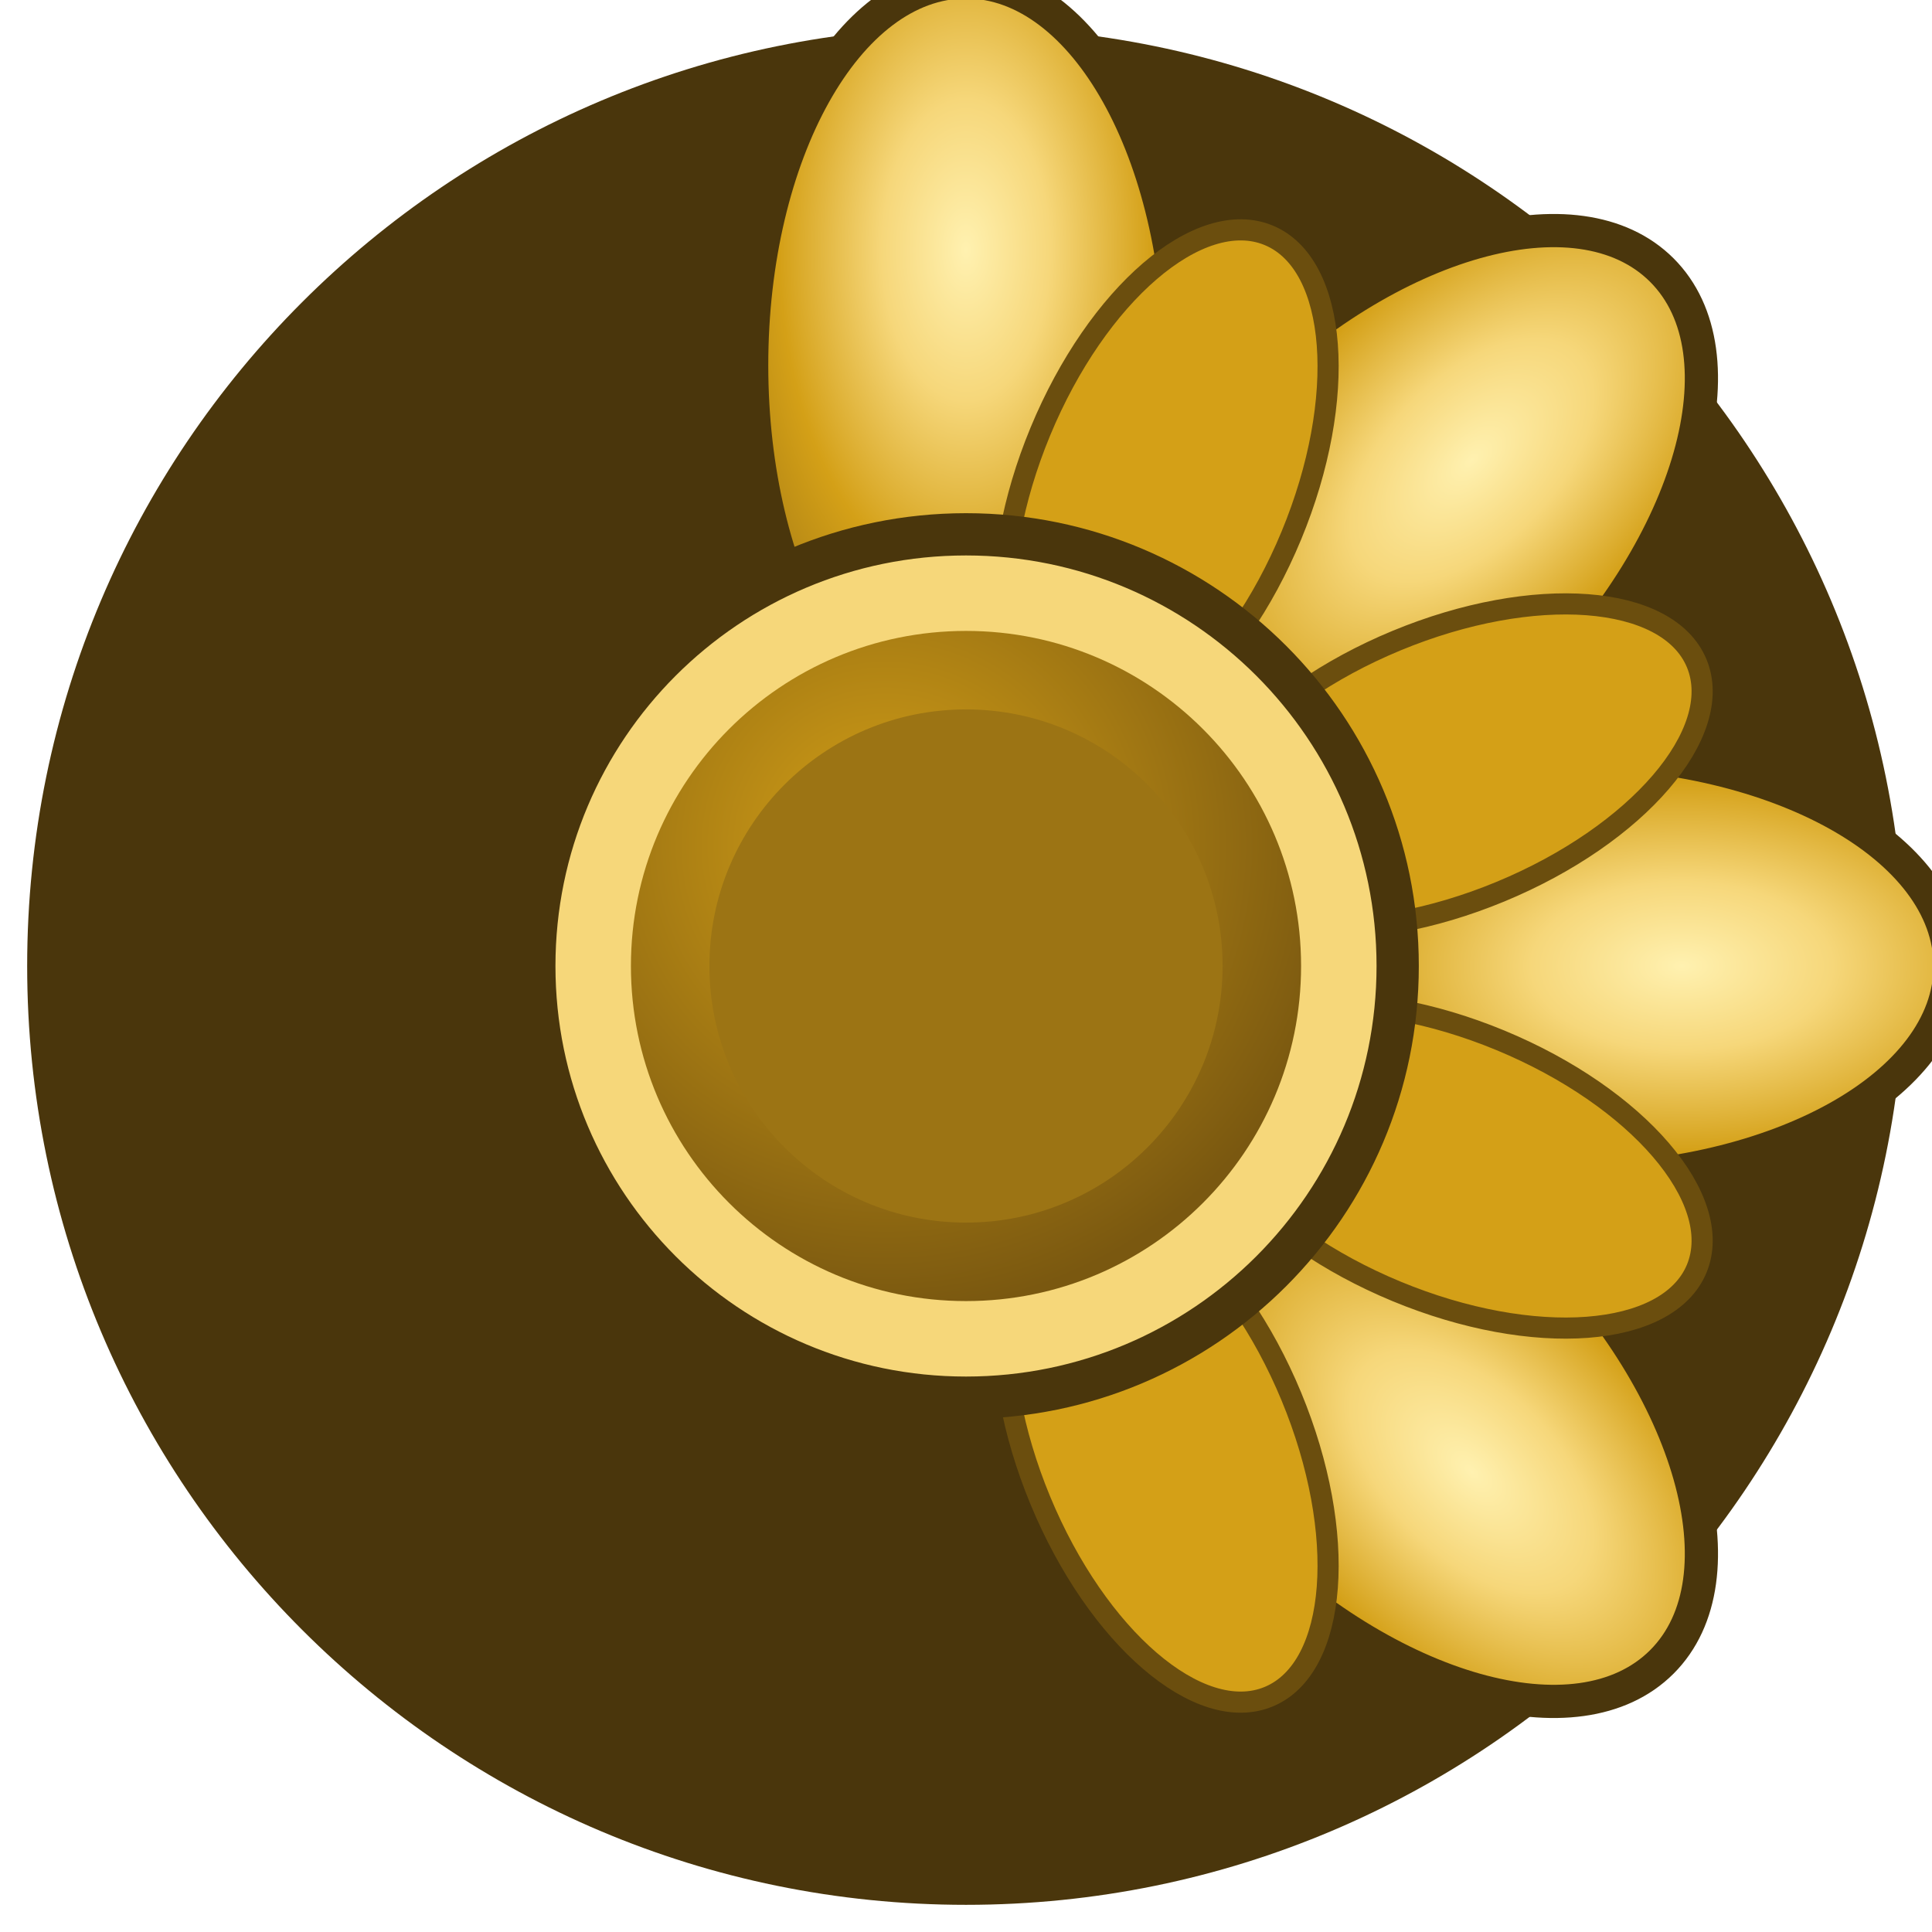
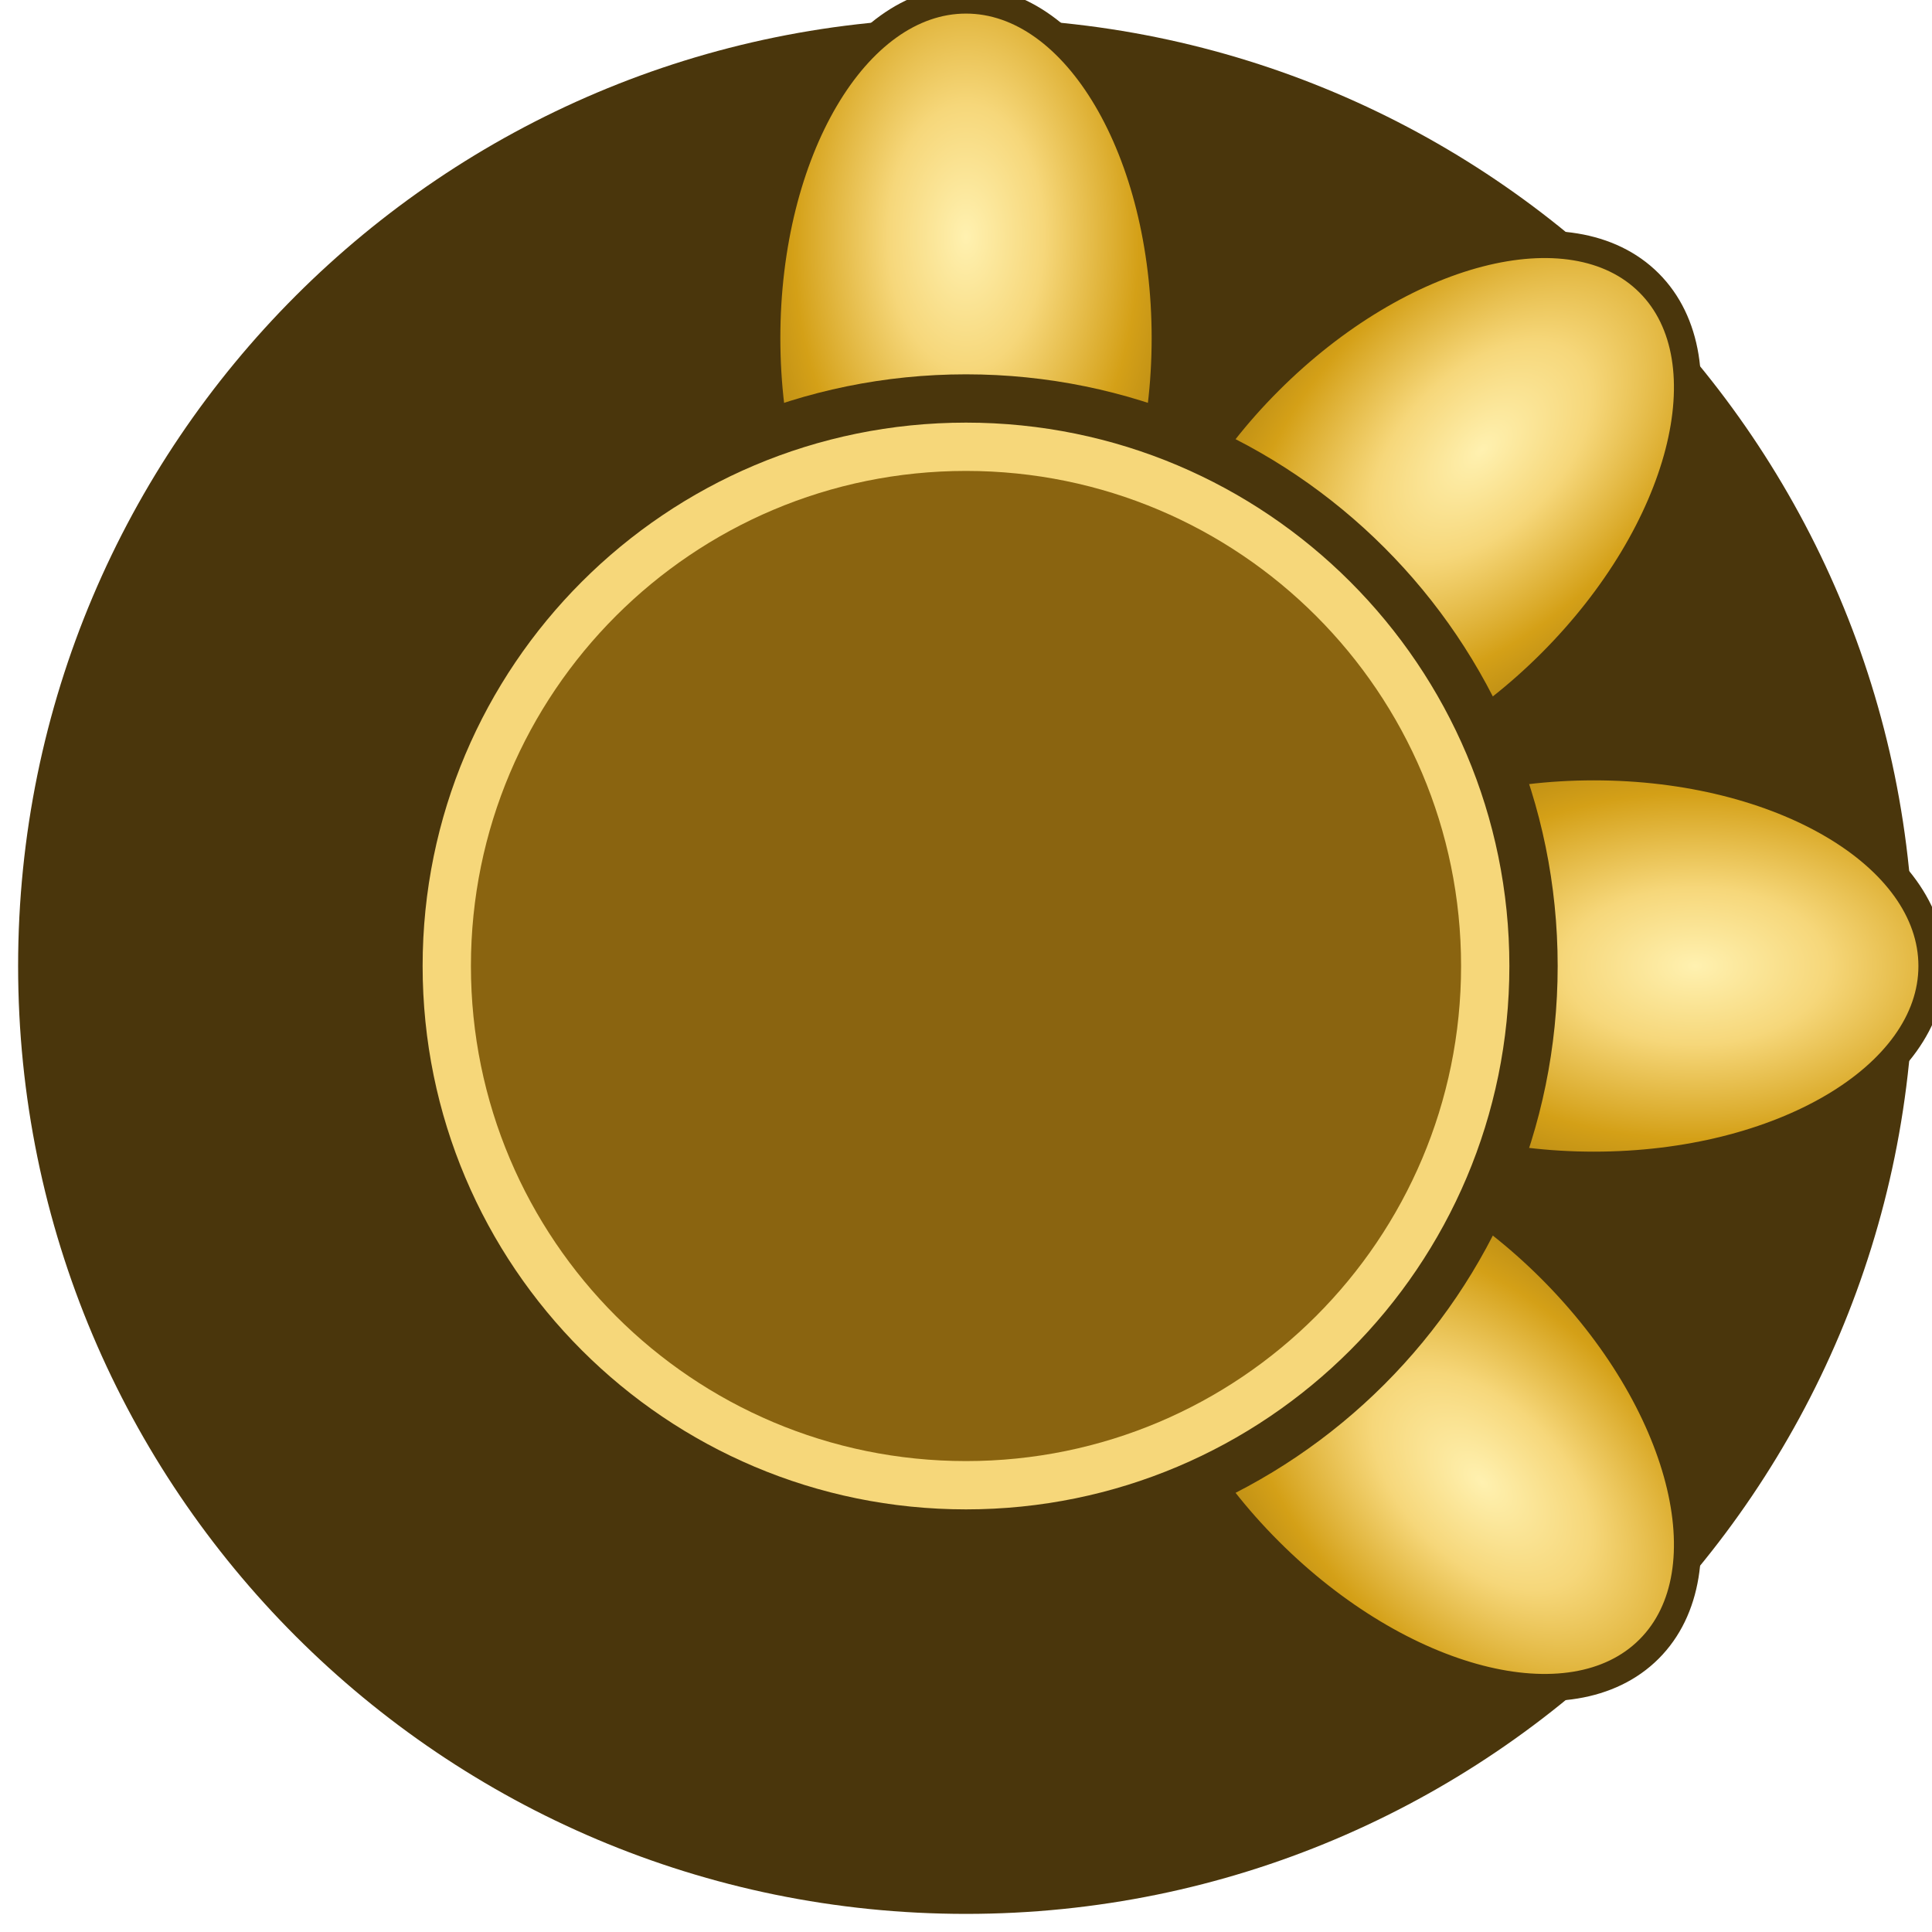
<svg xmlns="http://www.w3.org/2000/svg" viewBox="0 0 32 32">
  <defs>
    <radialGradient id="petal" cx="50%" cy="35%" r="70%">
      <stop offset="0" stop-color="#FFF1B0" />
      <stop offset="0.28" stop-color="#F6D77A" />
      <stop offset="0.62" stop-color="#D4A017" />
      <stop offset="1" stop-color="#9C7414" />
    </radialGradient>
-     <radialGradient id="disk" cx="38%" cy="32%" r="70%">
-       <stop offset="0" stop-color="#D4A017" />
-       <stop offset="1" stop-color="#7A5810" />
-     </radialGradient>
  </defs>
-   <circle cx="16" cy="16" r="15.55" fill="#4A360C" />
-   <g fill="url(#petal)" stroke="#4A360C" stroke-width="0.55">
-     <ellipse cx="16" cy="6.05" rx="3.55" ry="6.35" />
-     <ellipse cx="16" cy="6.05" rx="3.55" ry="6.35" transform="rotate(45 16 16)" />
-     <ellipse cx="16" cy="6.05" rx="3.55" ry="6.35" transform="rotate(90 16 16)" />
-     <ellipse cx="16" cy="6.05" rx="3.55" ry="6.35" transform="rotate(135 16 16)" />
+   <circle cx="16" cy="16" r="15.7" fill="#4A360C" />
+   <g fill="url(#petal)" stroke="#4A360C" stroke-width="0.45">
+     <ellipse cx="16" cy="5.6" rx="3.3" ry="5.6" />
+     <ellipse cx="16" cy="5.6" rx="3.3" ry="5.6" transform="rotate(45 16 16)" />
+     <ellipse cx="16" cy="5.6" rx="3.3" ry="5.6" transform="rotate(90 16 16)" />
+     <ellipse cx="16" cy="5.6" rx="3.3" ry="5.6" transform="rotate(135 16 16)" />
  </g>
-   <g fill="#D4A017" stroke="#6B4E0E" stroke-width="0.35">
-     <ellipse cx="16" cy="7.35" rx="2.25" ry="4.45" transform="rotate(22.5 16 16)" />
-     <ellipse cx="16" cy="7.35" rx="2.25" ry="4.45" transform="rotate(67.5 16 16)" />
-     <ellipse cx="16" cy="7.35" rx="2.25" ry="4.45" transform="rotate(112.5 16 16)" />
-     <ellipse cx="16" cy="7.35" rx="2.25" ry="4.45" transform="rotate(157.5 16 16)" />
-   </g>
-   <circle cx="16" cy="16" r="7.15" fill="#F6D77A" stroke="#4A360C" stroke-width="0.7" />
-   <circle cx="16" cy="16" r="5.55" fill="url(#disk)" />
-   <circle cx="16" cy="16" r="4.25" fill="#9C7414" />
+   <circle cx="16" cy="16" r="9.4" fill="#F6D77A" stroke="#4A360C" stroke-width="0.8" />
+   <circle cx="16" cy="16" r="8.2" fill="#8A6410" />
</svg>
